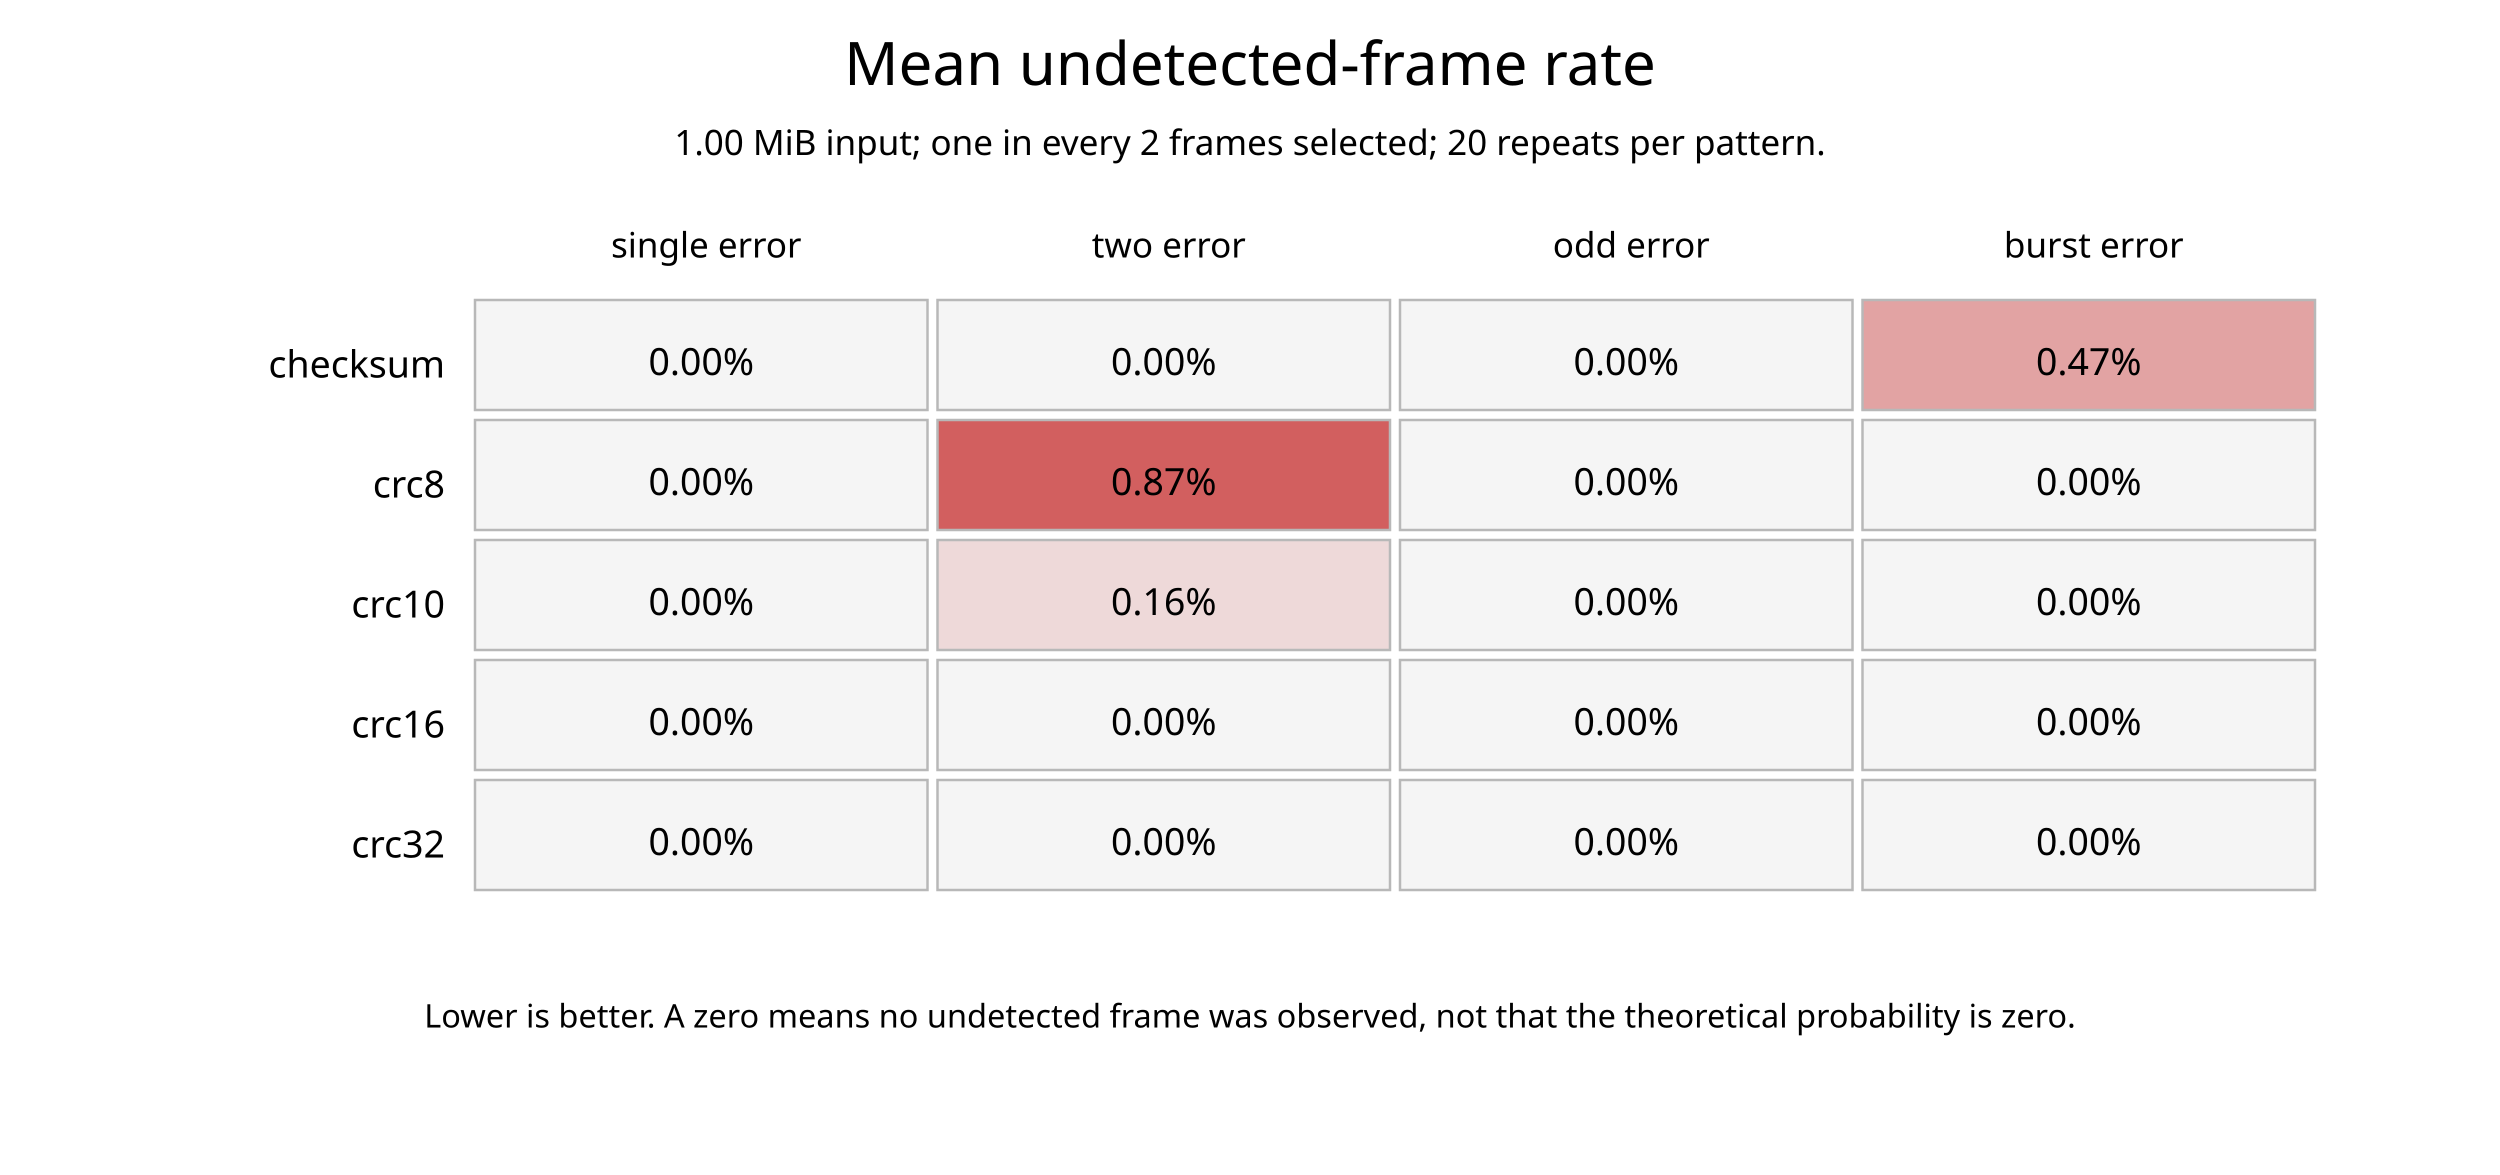
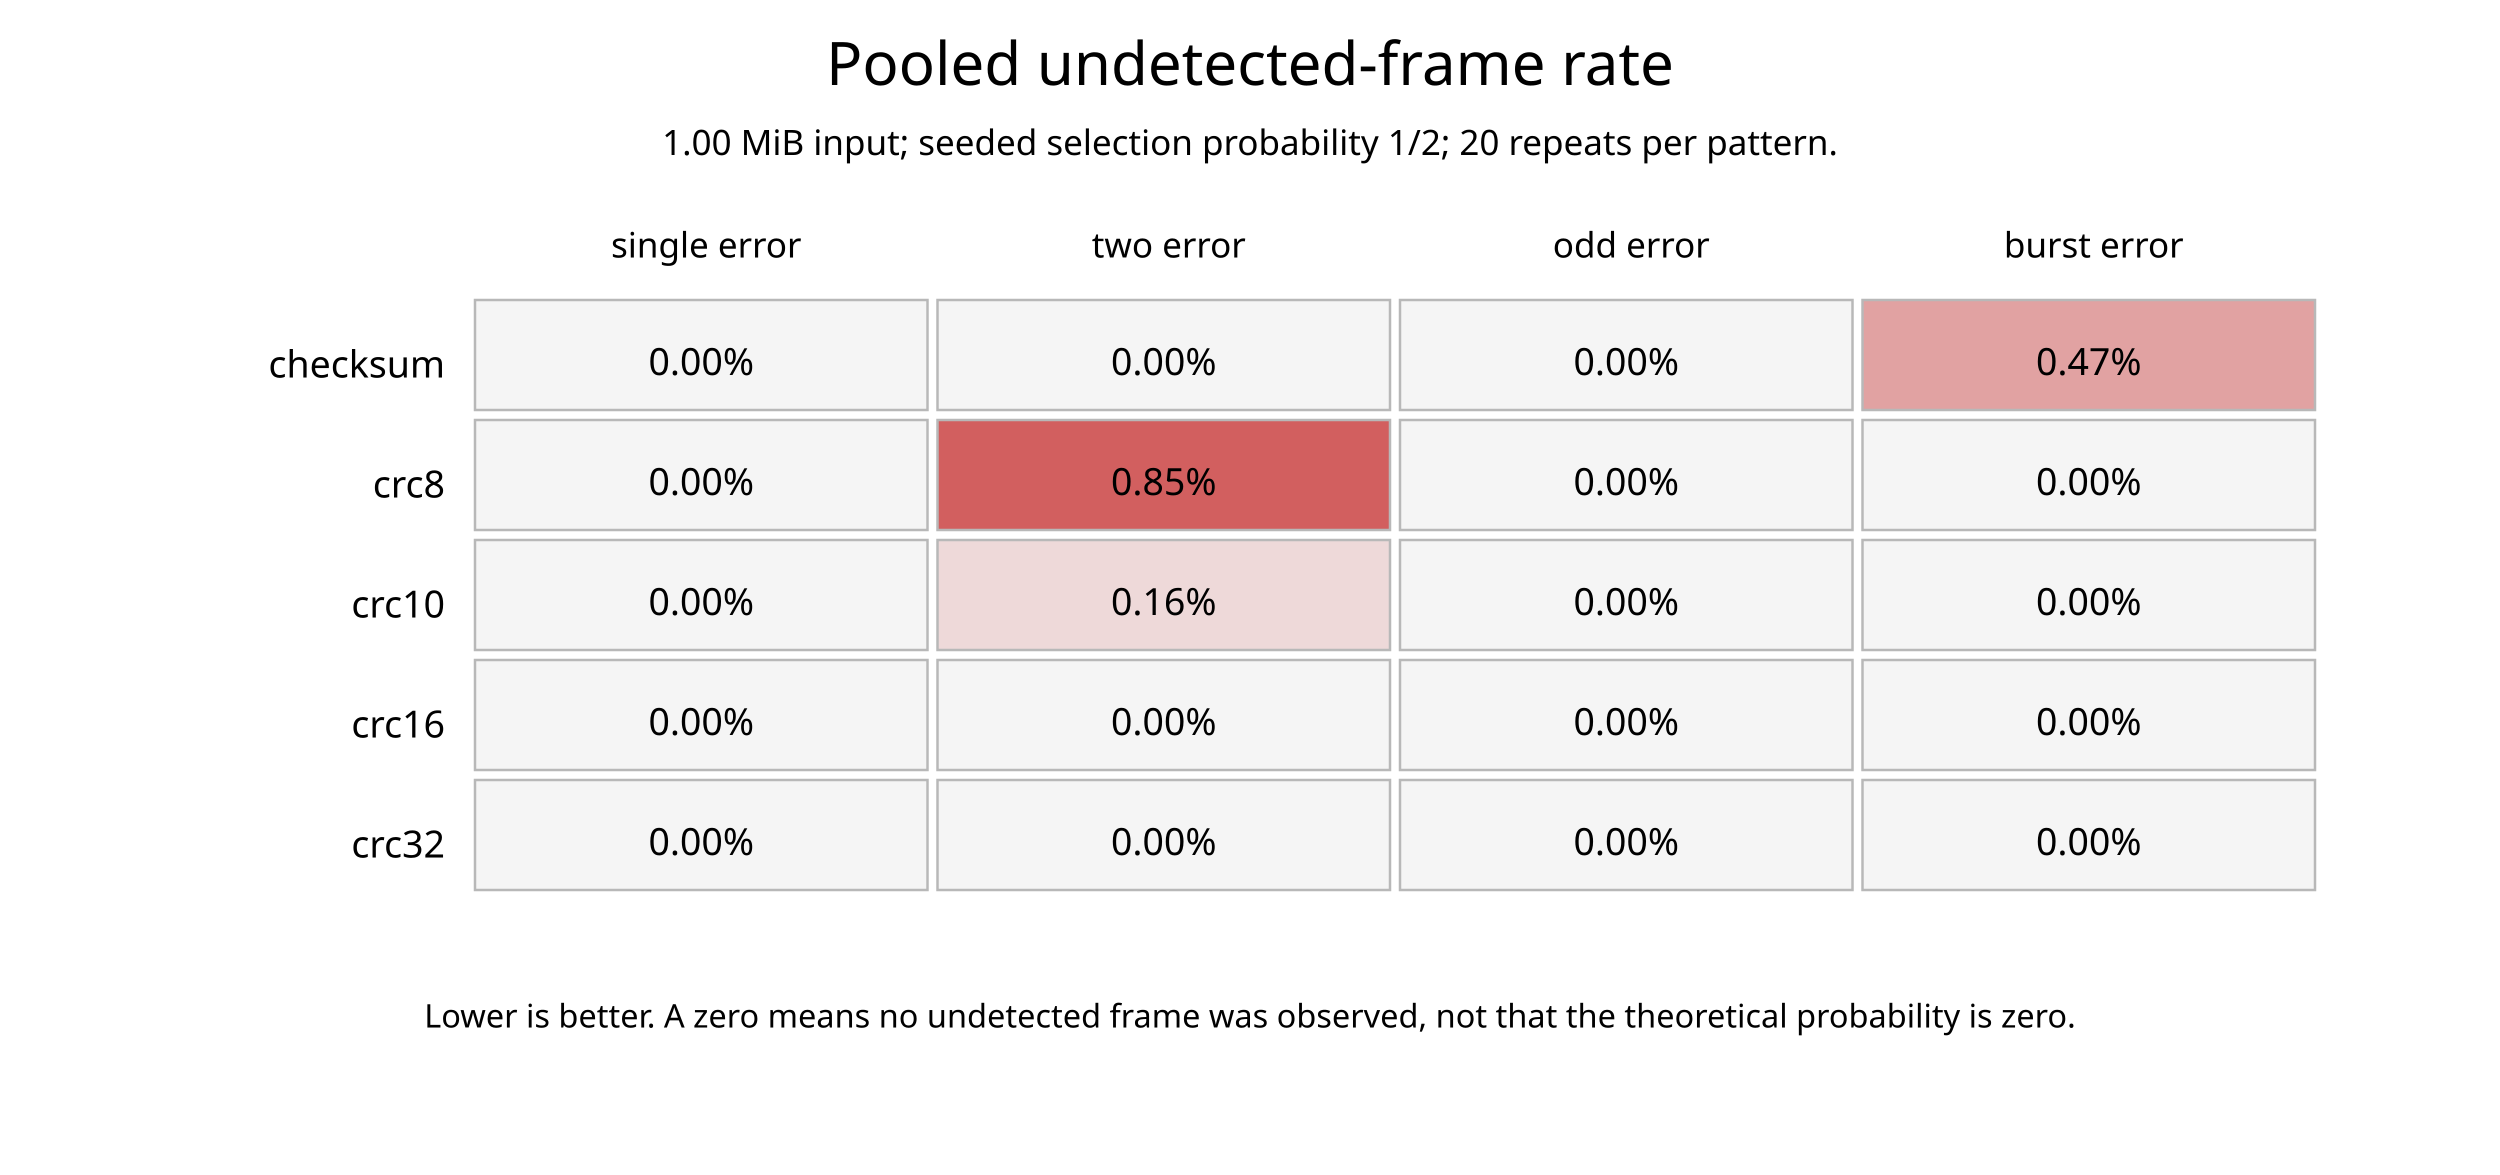
<svg xmlns="http://www.w3.org/2000/svg" width="1000" height="470" viewBox="0 0 1000 470">
  <rect width="100%" height="100%" fill="white" />
-   <text x="500.0" y="34" text-anchor="middle" font-family="sans-serif" font-size="24">Mean undetected-frame rate</text>
-   <text x="500" y="62" text-anchor="middle" font-family="sans-serif" font-size="14">1.00 MiB input; one in every 2 frames selected; 20 repeats per pattern.</text>
+   <text x="500.0" y="34" text-anchor="middle" font-family="sans-serif" font-size="24">Pooled undetected-frame rate</text>
+   <text x="500" y="62" text-anchor="middle" font-family="sans-serif" font-size="14">1.00 MiB input; seeded selection probability 1/2; 20 repeats per pattern.</text>
  <text x="282.5" y="103" text-anchor="middle" font-family="sans-serif" font-size="14">single error</text>
  <text x="467.5" y="103" text-anchor="middle" font-family="sans-serif" font-size="14">two error</text>
  <text x="652.5" y="103" text-anchor="middle" font-family="sans-serif" font-size="14">odd error</text>
  <text x="837.5" y="103" text-anchor="middle" font-family="sans-serif" font-size="14">burst error</text>
  <text x="178" y="151" text-anchor="end" font-family="sans-serif" font-size="15">checksum</text>
  <rect x="190" y="120" width="181" height="44" fill="rgb(245,245,245)" stroke="#B8B8B8" />
  <text x="280.5" y="150" text-anchor="middle" font-family="sans-serif" font-size="15">0.00%</text>
  <rect x="375" y="120" width="181" height="44" fill="rgb(245,245,245)" stroke="#B8B8B8" />
  <text x="465.5" y="150" text-anchor="middle" font-family="sans-serif" font-size="15">0.00%</text>
  <rect x="560" y="120" width="181" height="44" fill="rgb(245,245,245)" stroke="#B8B8B8" />
  <text x="650.5" y="150" text-anchor="middle" font-family="sans-serif" font-size="15">0.00%</text>
-   <rect x="745" y="120" width="181" height="44" fill="rgb(226,163,163)" stroke="#B8B8B8" />
+   <rect x="745" y="120" width="181" height="44" fill="rgb(225,162,162)" stroke="#B8B8B8" />
  <text x="835.5" y="150" text-anchor="middle" font-family="sans-serif" font-size="15">0.47%</text>
  <text x="178" y="199" text-anchor="end" font-family="sans-serif" font-size="15">crc8</text>
  <rect x="190" y="168" width="181" height="44" fill="rgb(245,245,245)" stroke="#B8B8B8" />
  <text x="280.5" y="198" text-anchor="middle" font-family="sans-serif" font-size="15">0.00%</text>
  <rect x="375" y="168" width="181" height="44" fill="rgb(210,95,95)" stroke="#B8B8B8" />
-   <text x="465.5" y="198" text-anchor="middle" font-family="sans-serif" font-size="15">0.87%</text>
+   <text x="465.5" y="198" text-anchor="middle" font-family="sans-serif" font-size="15">0.85%</text>
  <rect x="560" y="168" width="181" height="44" fill="rgb(245,245,245)" stroke="#B8B8B8" />
  <text x="650.5" y="198" text-anchor="middle" font-family="sans-serif" font-size="15">0.00%</text>
  <rect x="745" y="168" width="181" height="44" fill="rgb(245,245,245)" stroke="#B8B8B8" />
  <text x="835.5" y="198" text-anchor="middle" font-family="sans-serif" font-size="15">0.00%</text>
  <text x="178" y="247" text-anchor="end" font-family="sans-serif" font-size="15">crc10</text>
  <rect x="190" y="216" width="181" height="44" fill="rgb(245,245,245)" stroke="#B8B8B8" />
  <text x="280.5" y="246" text-anchor="middle" font-family="sans-serif" font-size="15">0.00%</text>
  <rect x="375" y="216" width="181" height="44" fill="rgb(238,217,217)" stroke="#B8B8B8" />
  <text x="465.5" y="246" text-anchor="middle" font-family="sans-serif" font-size="15">0.16%</text>
  <rect x="560" y="216" width="181" height="44" fill="rgb(245,245,245)" stroke="#B8B8B8" />
  <text x="650.5" y="246" text-anchor="middle" font-family="sans-serif" font-size="15">0.00%</text>
  <rect x="745" y="216" width="181" height="44" fill="rgb(245,245,245)" stroke="#B8B8B8" />
  <text x="835.5" y="246" text-anchor="middle" font-family="sans-serif" font-size="15">0.00%</text>
  <text x="178" y="295" text-anchor="end" font-family="sans-serif" font-size="15">crc16</text>
  <rect x="190" y="264" width="181" height="44" fill="rgb(245,245,245)" stroke="#B8B8B8" />
  <text x="280.5" y="294" text-anchor="middle" font-family="sans-serif" font-size="15">0.00%</text>
  <rect x="375" y="264" width="181" height="44" fill="rgb(245,245,245)" stroke="#B8B8B8" />
  <text x="465.5" y="294" text-anchor="middle" font-family="sans-serif" font-size="15">0.00%</text>
  <rect x="560" y="264" width="181" height="44" fill="rgb(245,245,245)" stroke="#B8B8B8" />
  <text x="650.5" y="294" text-anchor="middle" font-family="sans-serif" font-size="15">0.00%</text>
  <rect x="745" y="264" width="181" height="44" fill="rgb(245,245,245)" stroke="#B8B8B8" />
  <text x="835.5" y="294" text-anchor="middle" font-family="sans-serif" font-size="15">0.00%</text>
  <text x="178" y="343" text-anchor="end" font-family="sans-serif" font-size="15">crc32</text>
  <rect x="190" y="312" width="181" height="44" fill="rgb(245,245,245)" stroke="#B8B8B8" />
  <text x="280.5" y="342" text-anchor="middle" font-family="sans-serif" font-size="15">0.00%</text>
  <rect x="375" y="312" width="181" height="44" fill="rgb(245,245,245)" stroke="#B8B8B8" />
  <text x="465.5" y="342" text-anchor="middle" font-family="sans-serif" font-size="15">0.00%</text>
  <rect x="560" y="312" width="181" height="44" fill="rgb(245,245,245)" stroke="#B8B8B8" />
  <text x="650.5" y="342" text-anchor="middle" font-family="sans-serif" font-size="15">0.00%</text>
  <rect x="745" y="312" width="181" height="44" fill="rgb(245,245,245)" stroke="#B8B8B8" />
  <text x="835.5" y="342" text-anchor="middle" font-family="sans-serif" font-size="15">0.00%</text>
  <text x="500" y="411" text-anchor="middle" font-family="sans-serif" font-size="13">Lower is better. A zero means no undetected frame was observed, not that the theoretical probability is zero.</text>
</svg>
